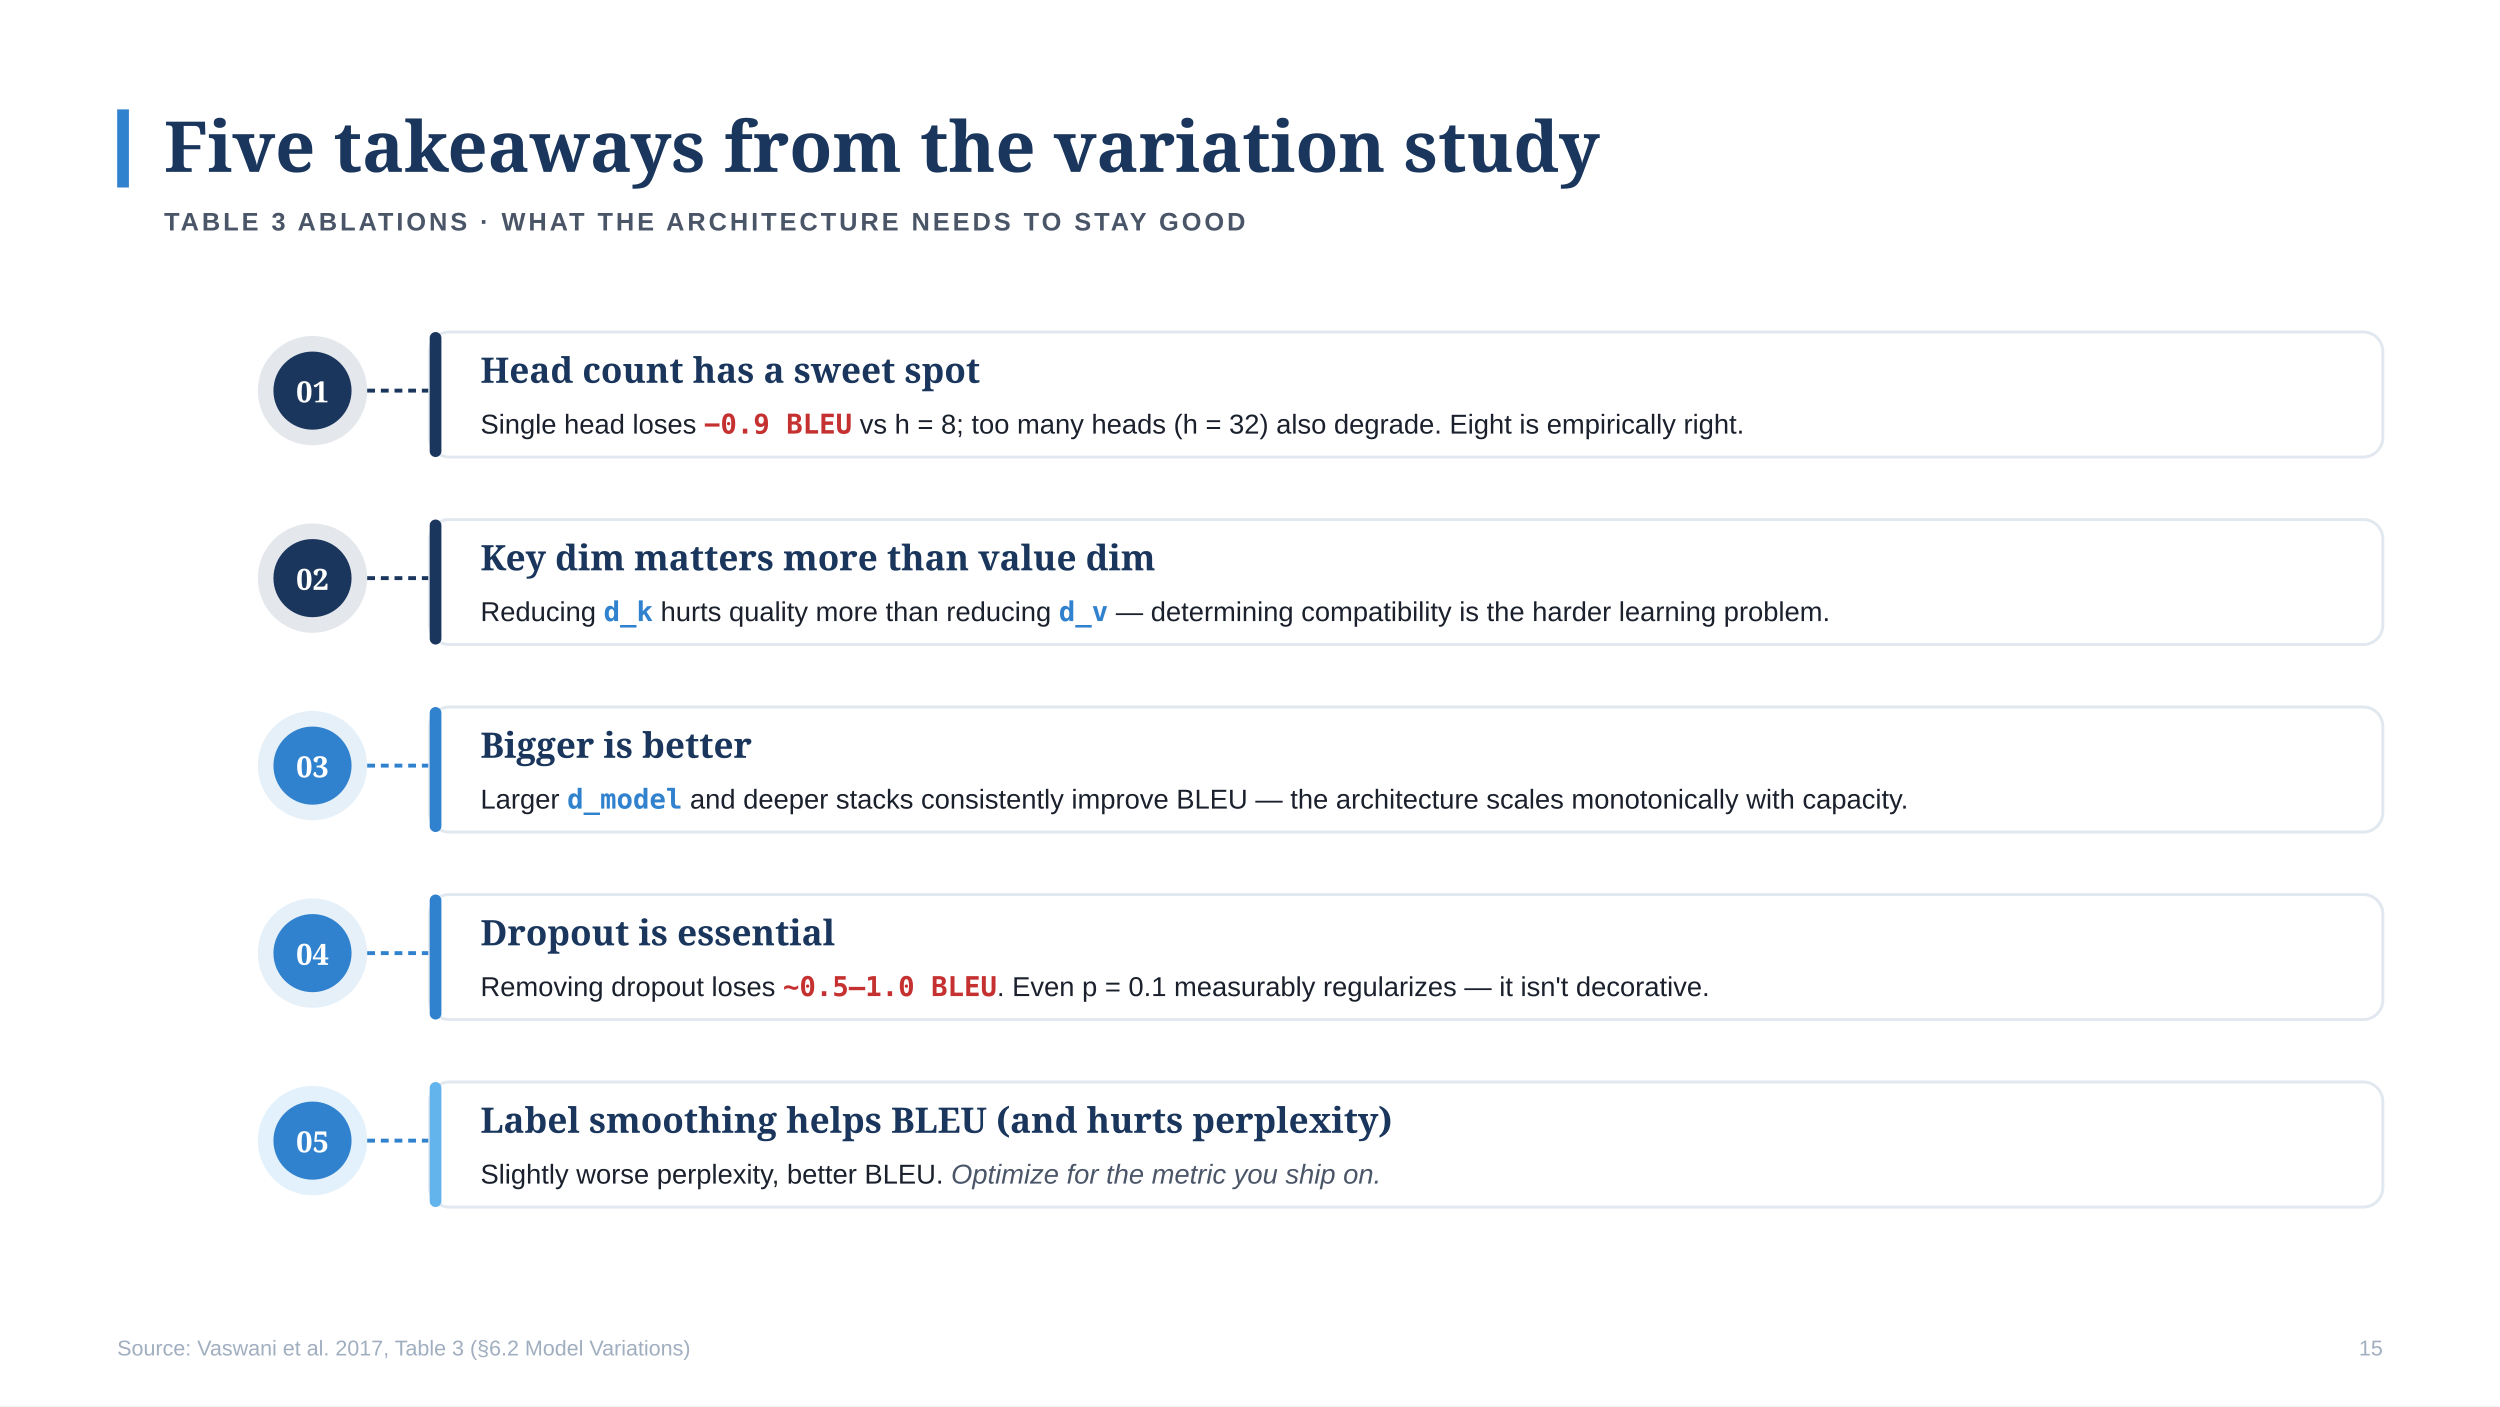
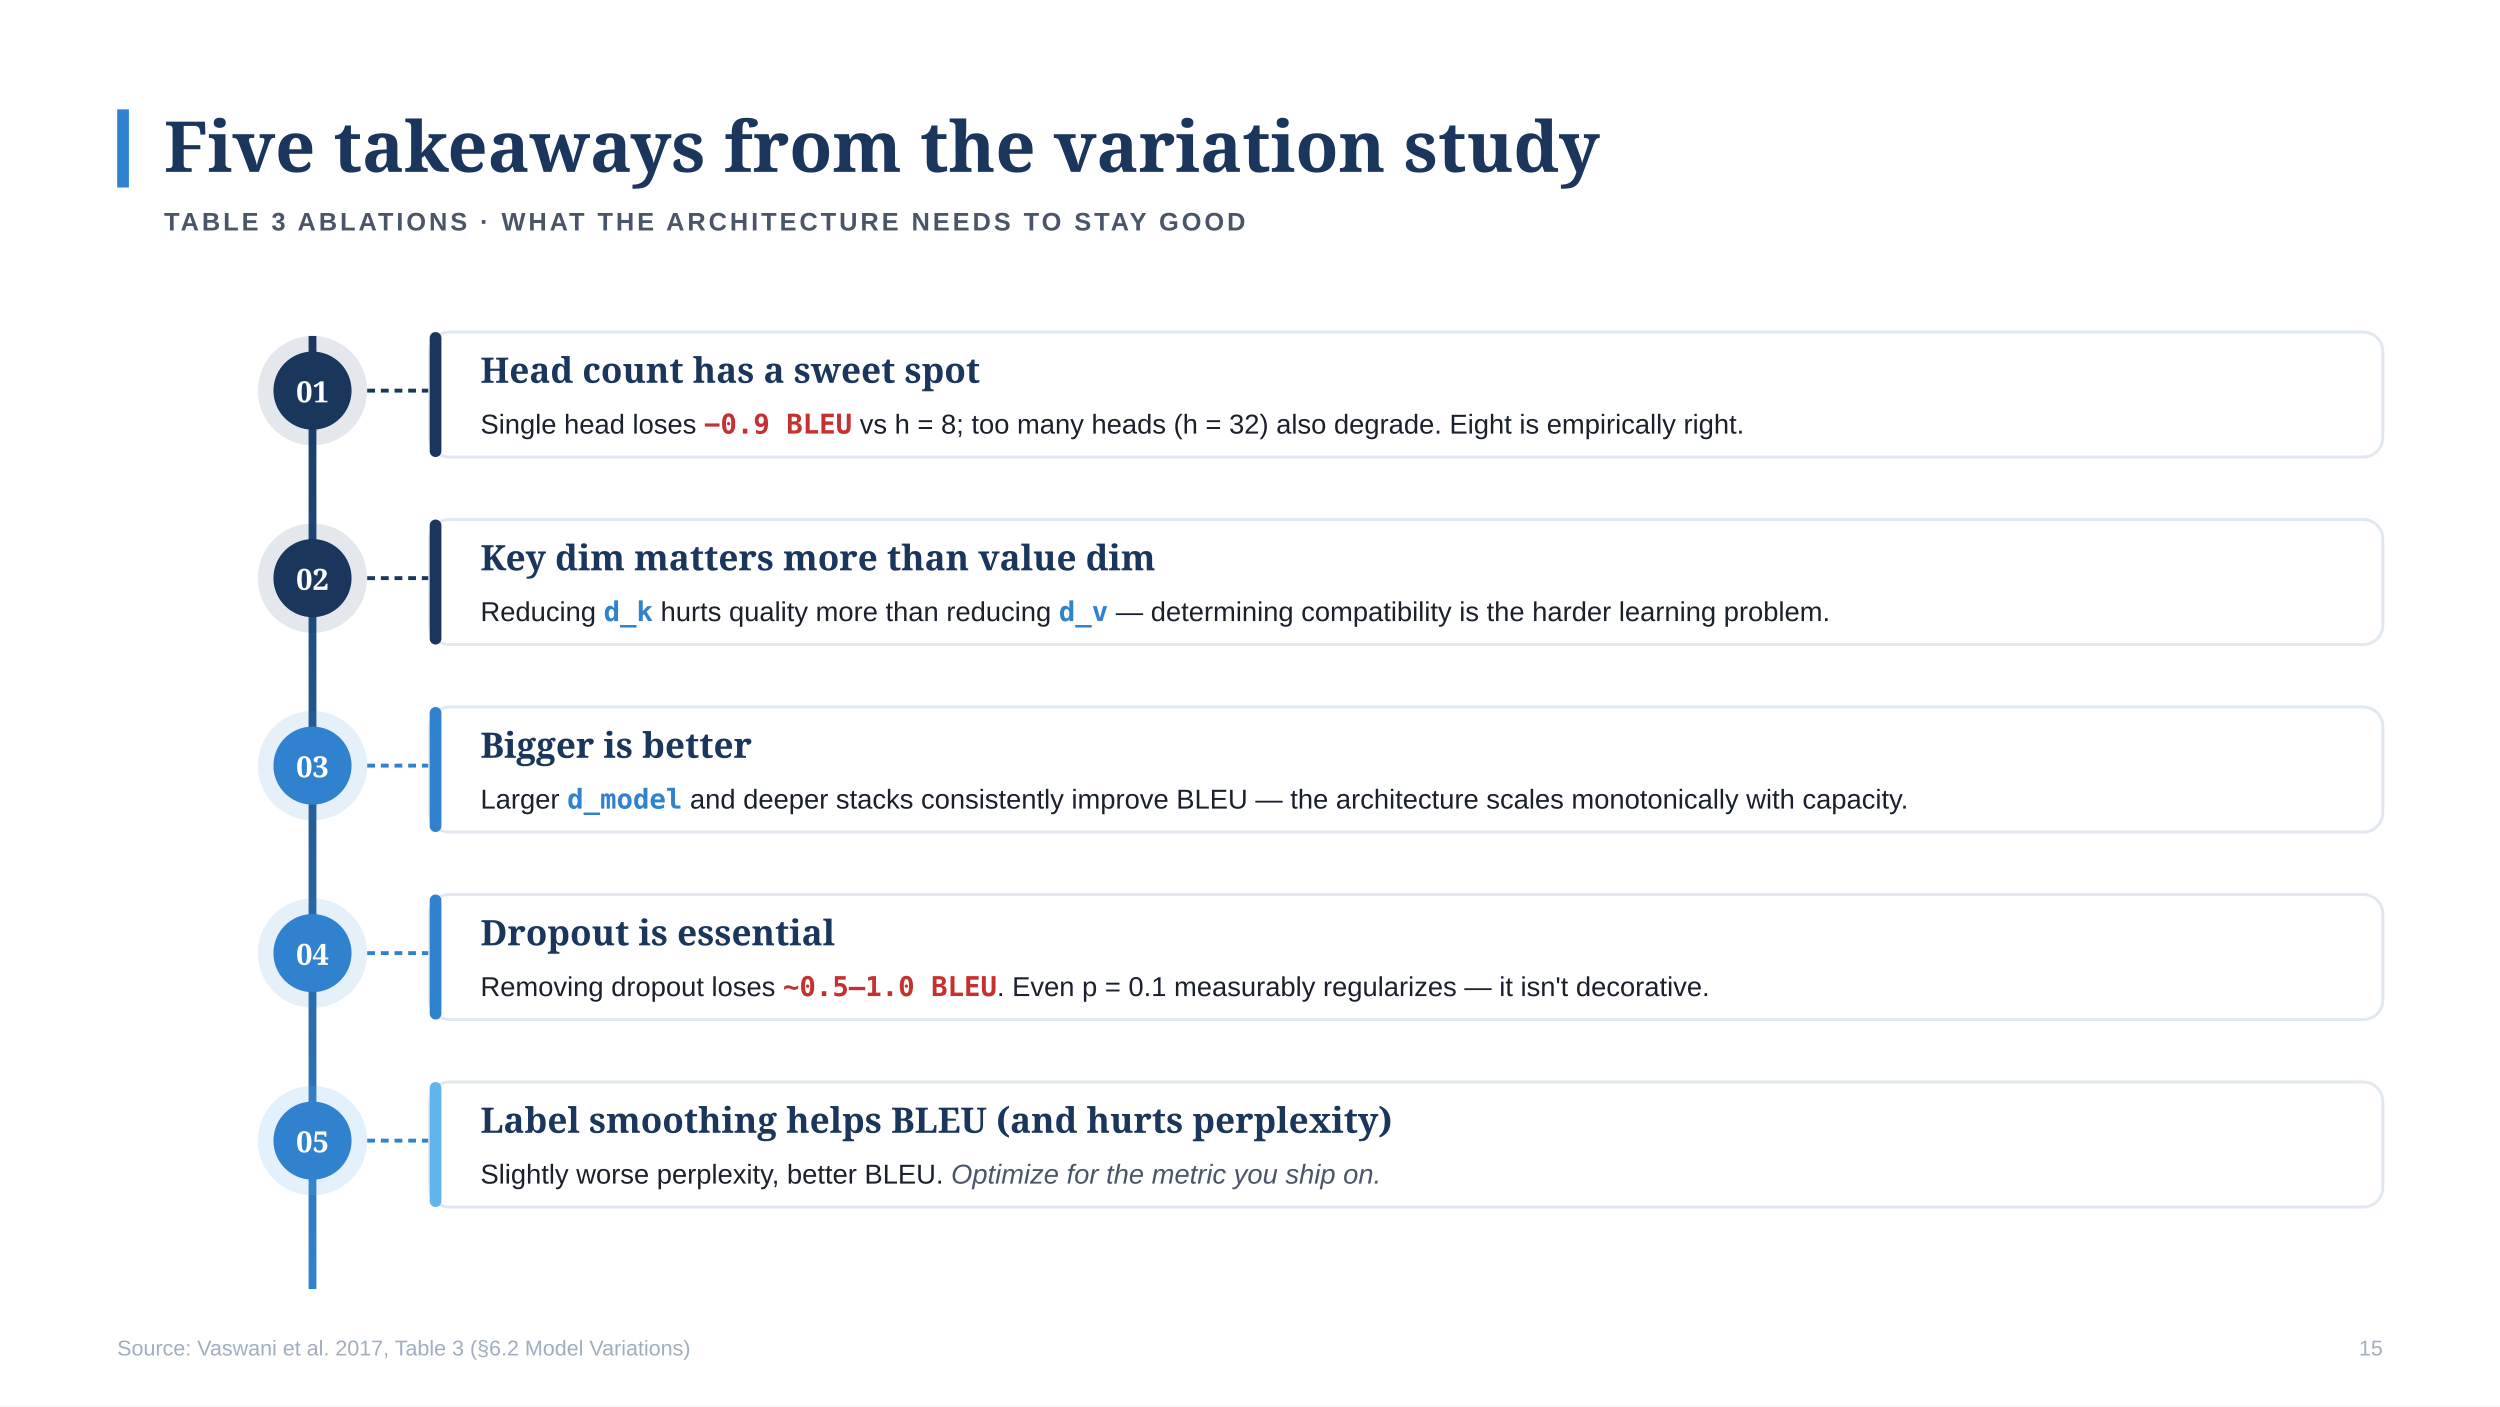
<svg xmlns="http://www.w3.org/2000/svg" viewBox="0 0 1280 720" width="1280" height="720">
  <defs>
    <linearGradient id="trackGrad" x1="0%" y1="0%" x2="0%" y2="100%">
      <stop offset="0%" stop-color="#1A365D" />
      <stop offset="100%" stop-color="#3182CE" />
    </linearGradient>
    <filter id="cardShadow" x="-5%" y="-15%" width="110%" height="135%">
      <feGaussianBlur in="SourceAlpha" stdDeviation="4" />
      <feOffset dx="0" dy="2" />
      <feFlood flood-color="#1A365D" flood-opacity="0.06" />
      <feComposite in2="SourceAlpha" operator="in" />
      <feMerge>
        <feMergeNode />
        <feMergeNode in="SourceGraphic" />
      </feMerge>
    </filter>
  </defs>
  <g id="bg">
    <rect width="1280" height="720" fill="#FFFFFF" />
  </g>
  <g id="header">
    <rect x="60" y="56" width="6" height="40" fill="#3182CE" />
    <text x="84" y="88" font-family="Georgia, &quot;Microsoft YaHei&quot;, serif" font-size="36" font-weight="700" fill="#1A365D">Five takeaways from the variation study</text>
    <text x="84" y="118" font-family="Arial, &quot;Microsoft YaHei&quot;, sans-serif" font-size="13" font-weight="700" fill="#4A5568" letter-spacing="1.5">TABLE 3 ABLATIONS · WHAT THE ARCHITECTURE NEEDS TO STAY GOOD</text>
  </g>
  <g id="track">
-     <line x1="160" y1="172" x2="160" y2="660" stroke="url(#trackGrad)" stroke-width="4" stroke-linecap="round" />
+     <rect x="158" y="172" width="4" height="488" fill="url(#trackGrad)" />
  </g>
  <g id="item-1">
    <circle cx="160" cy="200" r="28" fill="#1A365D" fill-opacity="0.12" />
    <circle cx="160" cy="200" r="20" fill="#1A365D" />
    <text x="160" y="206" text-anchor="middle" font-family="Georgia, &quot;Microsoft YaHei&quot;, serif" font-size="15" font-weight="700" fill="#FFFFFF">01</text>
    <line x1="188" y1="200" x2="220" y2="200" stroke="#1A365D" stroke-width="2" stroke-dasharray="4,3" />
    <rect x="220" y="170" width="1000" height="64" rx="10" fill="#FFFFFF" stroke="#E2E8F0" stroke-width="1.5" filter="url(#cardShadow)" />
    <rect x="220" y="170" width="6" height="64" rx="3" fill="#1A365D" />
    <text x="246" y="196" font-family="Georgia, &quot;Microsoft YaHei&quot;, serif" font-size="18" font-weight="700" fill="#1A365D">Head count has a sweet spot</text>
    <text x="246" y="222" font-family="Arial, &quot;Microsoft YaHei&quot;, sans-serif" font-size="14" fill="#1A202C">Single head loses <tspan font-family="Consolas, monospace" font-weight="700" fill="#C53030">−0.9 BLEU</tspan> vs h = 8; too many heads (h = 32) also degrade. Eight is empirically right.</text>
  </g>
  <g id="item-2">
    <circle cx="160" cy="296" r="28" fill="#1A365D" fill-opacity="0.12" />
    <circle cx="160" cy="296" r="20" fill="#1A365D" />
    <text x="160" y="302" text-anchor="middle" font-family="Georgia, &quot;Microsoft YaHei&quot;, serif" font-size="15" font-weight="700" fill="#FFFFFF">02</text>
    <line x1="188" y1="296" x2="220" y2="296" stroke="#1A365D" stroke-width="2" stroke-dasharray="4,3" />
    <rect x="220" y="266" width="1000" height="64" rx="10" fill="#FFFFFF" stroke="#E2E8F0" stroke-width="1.5" filter="url(#cardShadow)" />
    <rect x="220" y="266" width="6" height="64" rx="3" fill="#1A365D" />
    <text x="246" y="292" font-family="Georgia, &quot;Microsoft YaHei&quot;, serif" font-size="18" font-weight="700" fill="#1A365D">Key dim matters more than value dim</text>
    <text x="246" y="318" font-family="Arial, &quot;Microsoft YaHei&quot;, sans-serif" font-size="14" fill="#1A202C">Reducing <tspan font-family="Consolas, monospace" font-weight="700" fill="#3182CE">d_k</tspan> hurts quality more than reducing <tspan font-family="Consolas, monospace" font-weight="700" fill="#3182CE">d_v</tspan> — determining compatibility is the harder learning problem.</text>
  </g>
  <g id="item-3">
    <circle cx="160" cy="392" r="28" fill="#3182CE" fill-opacity="0.12" />
    <circle cx="160" cy="392" r="20" fill="#3182CE" />
    <text x="160" y="398" text-anchor="middle" font-family="Georgia, &quot;Microsoft YaHei&quot;, serif" font-size="15" font-weight="700" fill="#FFFFFF">03</text>
    <line x1="188" y1="392" x2="220" y2="392" stroke="#3182CE" stroke-width="2" stroke-dasharray="4,3" />
    <rect x="220" y="362" width="1000" height="64" rx="10" fill="#FFFFFF" stroke="#E2E8F0" stroke-width="1.5" filter="url(#cardShadow)" />
    <rect x="220" y="362" width="6" height="64" rx="3" fill="#3182CE" />
    <text x="246" y="388" font-family="Georgia, &quot;Microsoft YaHei&quot;, serif" font-size="18" font-weight="700" fill="#1A365D">Bigger is better</text>
    <text x="246" y="414" font-family="Arial, &quot;Microsoft YaHei&quot;, sans-serif" font-size="14" fill="#1A202C">Larger <tspan font-family="Consolas, monospace" font-weight="700" fill="#3182CE">d_model</tspan> and deeper stacks consistently improve BLEU — the architecture scales monotonically with capacity.</text>
  </g>
  <g id="item-4">
    <circle cx="160" cy="488" r="28" fill="#3182CE" fill-opacity="0.12" />
    <circle cx="160" cy="488" r="20" fill="#3182CE" />
    <text x="160" y="494" text-anchor="middle" font-family="Georgia, &quot;Microsoft YaHei&quot;, serif" font-size="15" font-weight="700" fill="#FFFFFF">04</text>
    <line x1="188" y1="488" x2="220" y2="488" stroke="#3182CE" stroke-width="2" stroke-dasharray="4,3" />
    <rect x="220" y="458" width="1000" height="64" rx="10" fill="#FFFFFF" stroke="#E2E8F0" stroke-width="1.5" filter="url(#cardShadow)" />
    <rect x="220" y="458" width="6" height="64" rx="3" fill="#3182CE" />
    <text x="246" y="484" font-family="Georgia, &quot;Microsoft YaHei&quot;, serif" font-size="18" font-weight="700" fill="#1A365D">Dropout is essential</text>
    <text x="246" y="510" font-family="Arial, &quot;Microsoft YaHei&quot;, sans-serif" font-size="14" fill="#1A202C">Removing dropout loses <tspan font-family="Consolas, monospace" font-weight="700" fill="#C53030">~0.5–1.0 BLEU</tspan>. Even p = 0.1 measurably regularizes — it isn't decorative.</text>
  </g>
  <g id="item-5">
    <circle cx="160" cy="584" r="28" fill="#63B3ED" fill-opacity="0.18" />
    <circle cx="160" cy="584" r="20" fill="#3182CE" />
    <text x="160" y="590" text-anchor="middle" font-family="Georgia, &quot;Microsoft YaHei&quot;, serif" font-size="15" font-weight="700" fill="#FFFFFF">05</text>
    <line x1="188" y1="584" x2="220" y2="584" stroke="#3182CE" stroke-width="2" stroke-dasharray="4,3" />
    <rect x="220" y="554" width="1000" height="64" rx="10" fill="#FFFFFF" stroke="#E2E8F0" stroke-width="1.5" filter="url(#cardShadow)" />
    <rect x="220" y="554" width="6" height="64" rx="3" fill="#63B3ED" />
    <text x="246" y="580" font-family="Georgia, &quot;Microsoft YaHei&quot;, serif" font-size="18" font-weight="700" fill="#1A365D">Label smoothing helps BLEU (and hurts perplexity)</text>
    <text x="246" y="606" font-family="Arial, &quot;Microsoft YaHei&quot;, sans-serif" font-size="14" fill="#1A202C">Slightly worse perplexity, better BLEU. <tspan font-style="italic" fill="#4A5568">Optimize for the metric you ship on.</tspan>
    </text>
  </g>
  <g id="footer">
    <text x="60" y="694" font-family="Arial, &quot;Microsoft YaHei&quot;, sans-serif" font-size="11" fill="#A0AEC0">Source: Vaswani et al. 2017, Table 3 (§6.2 Model Variations)</text>
    <text x="1220" y="694" text-anchor="end" font-family="Arial, &quot;Microsoft YaHei&quot;, sans-serif" font-size="11" fill="#A0AEC0">15</text>
  </g>
</svg>
